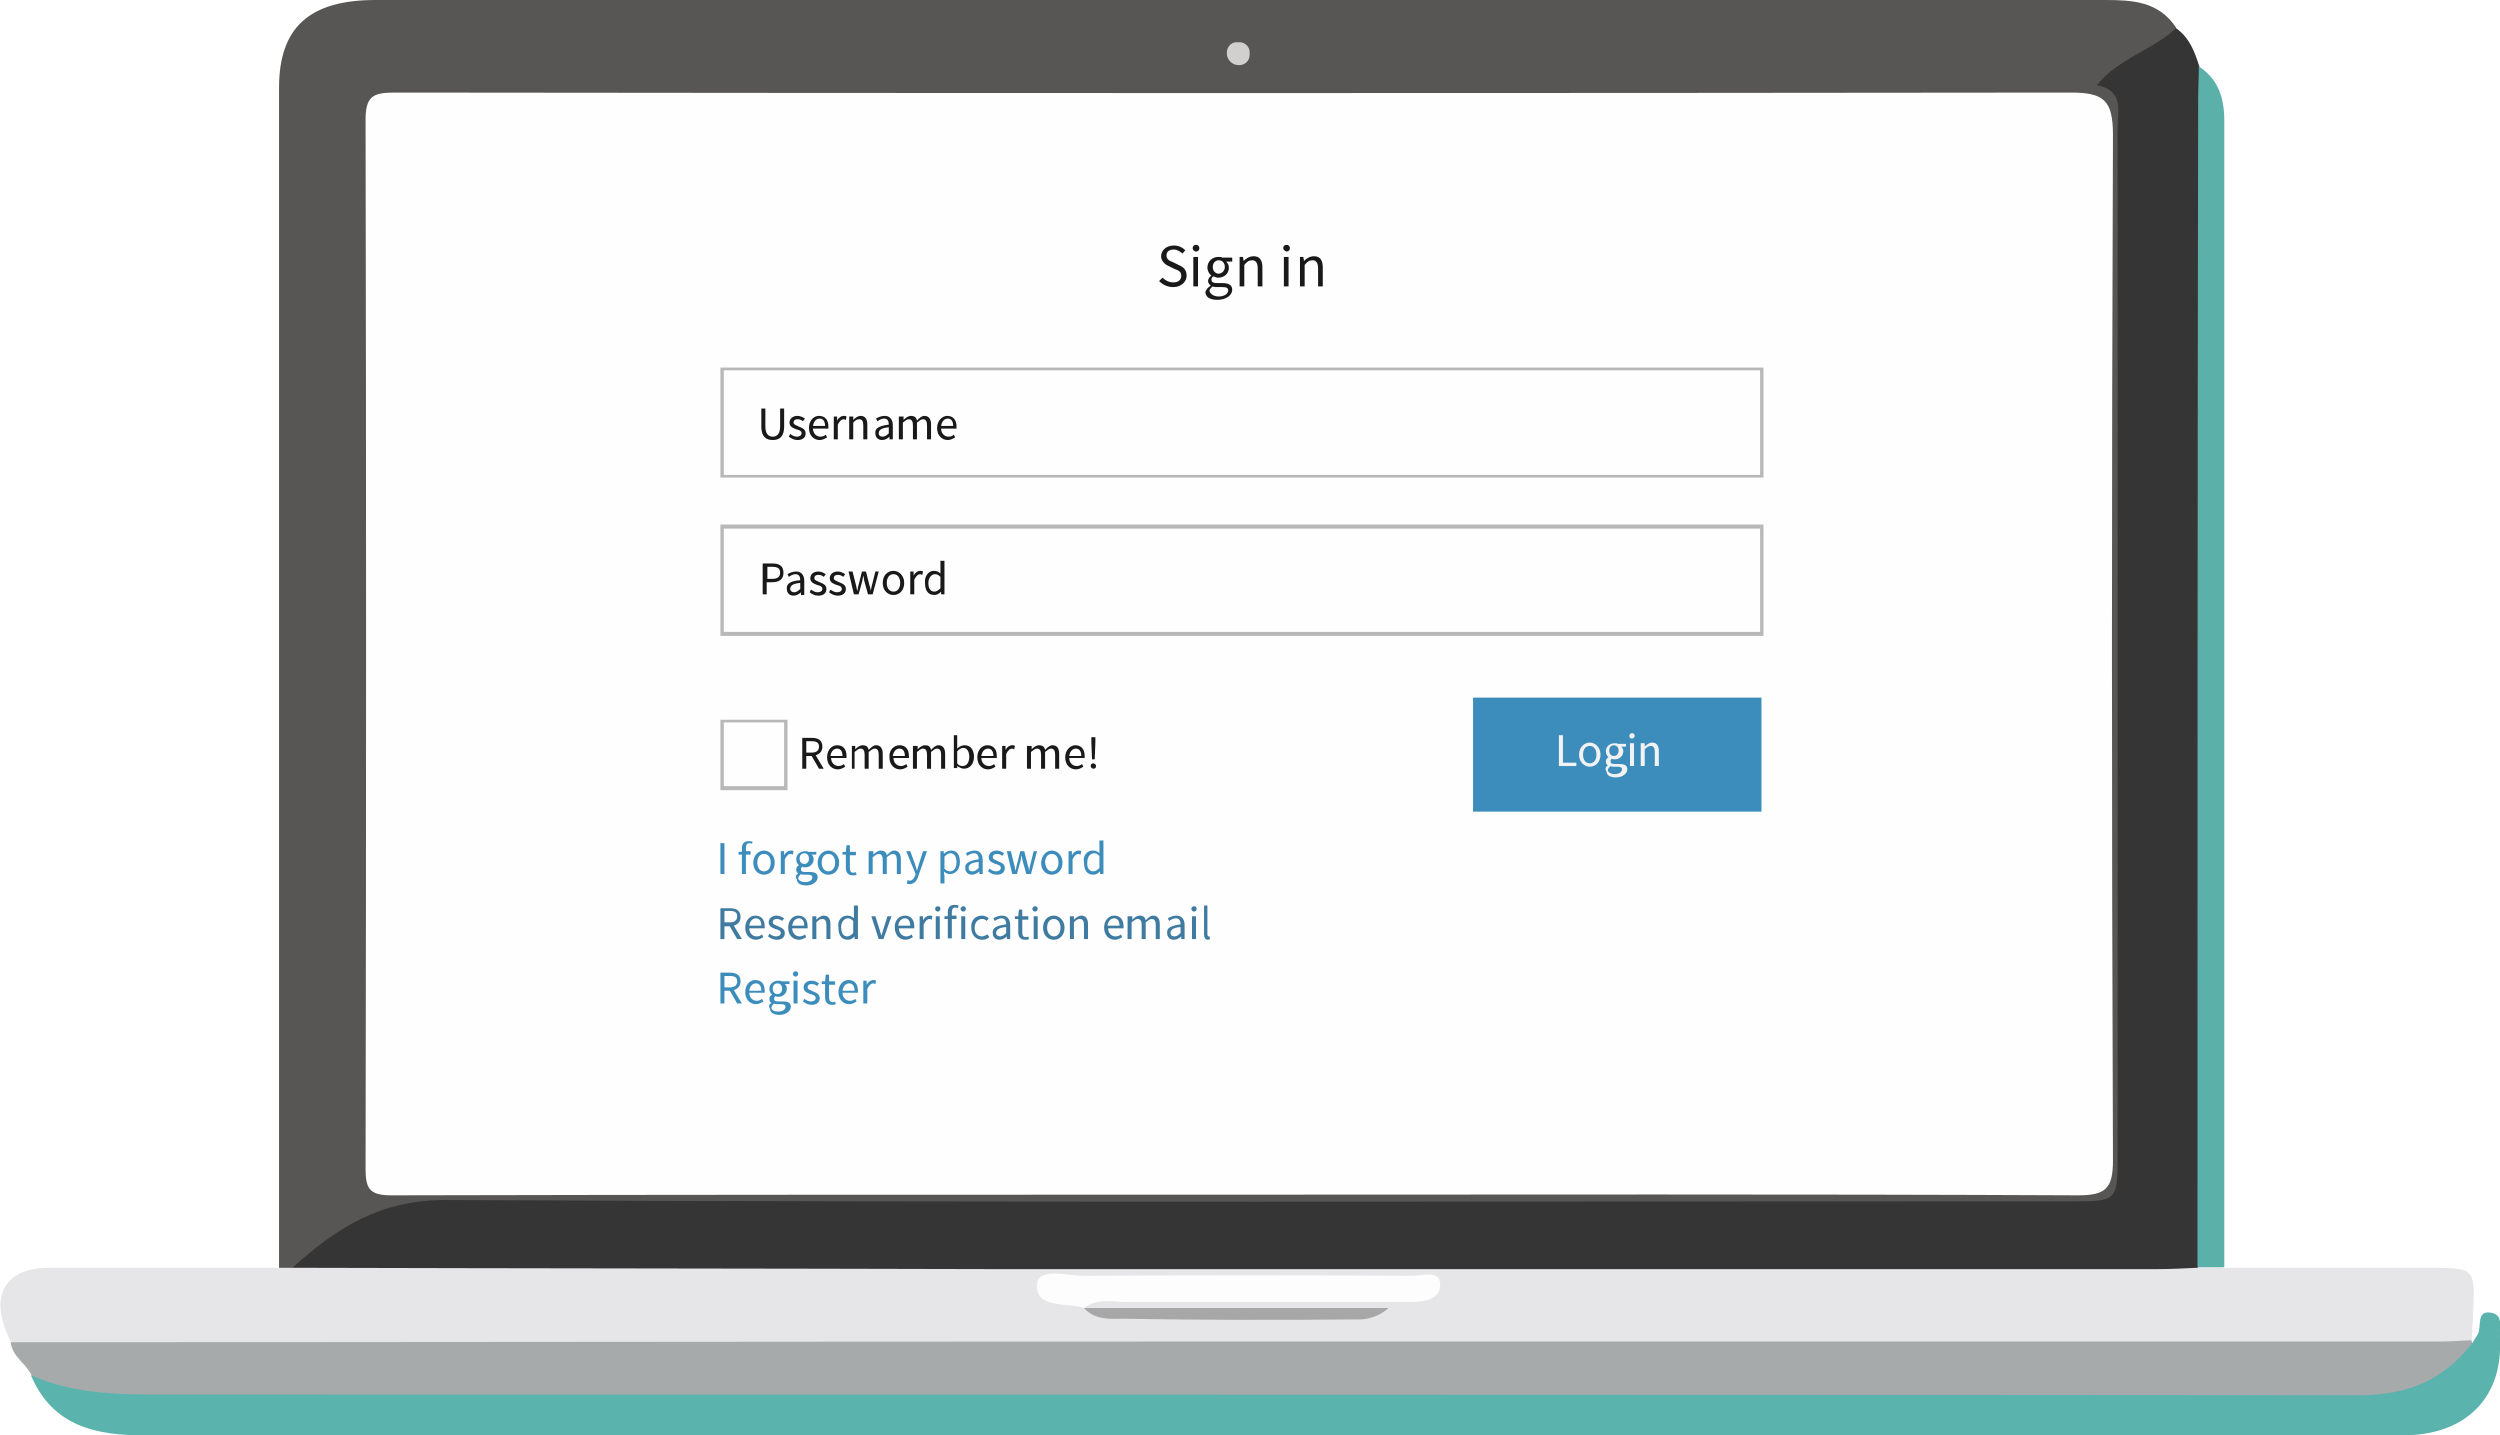
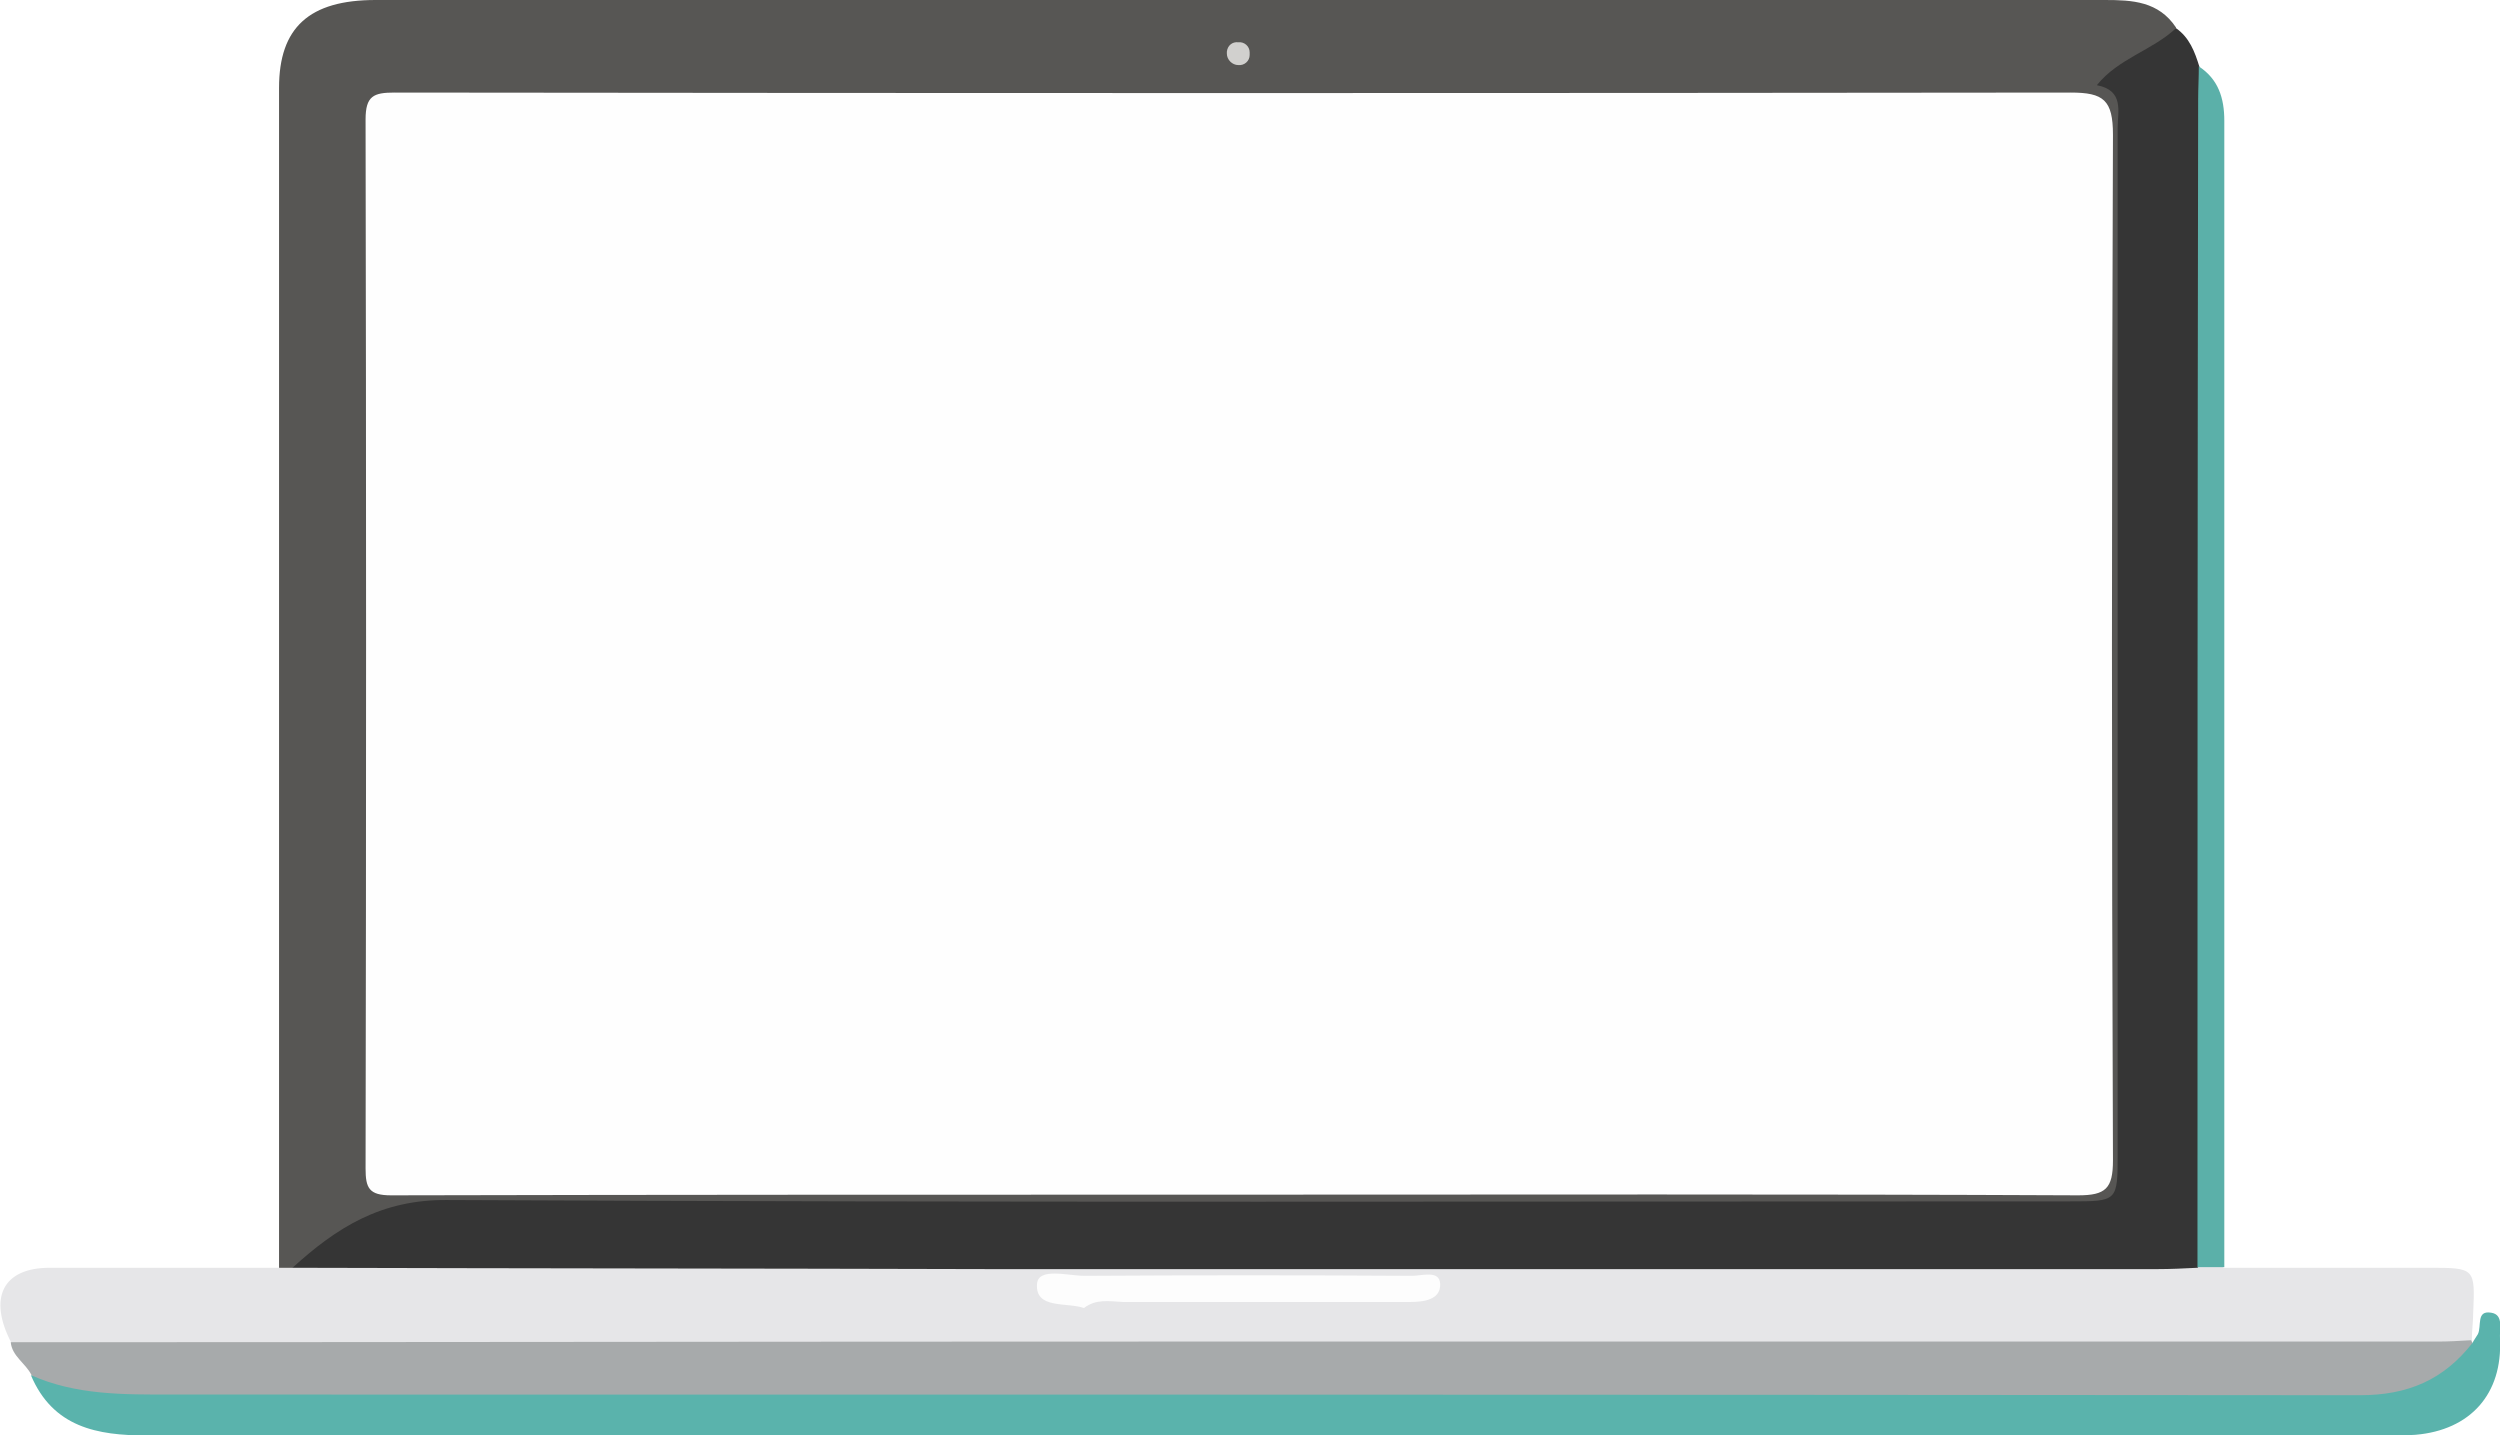
<svg xmlns="http://www.w3.org/2000/svg" version="1.1" id="Layer_1" x="0px" y="0px" viewBox="0 0 372.7 213.9" style="enable-background:new 0 0 372.7 213.9;" xml:space="preserve">
  <style type="text/css">
	.st0{fill:#575654;}
	.st1{fill:#353535;}
	.st2{fill:#E6E6E8;}
	.st3{fill:#A7AAAB;}
	.st4{fill:#5AB3AC;}
	.st5{fill:#5BB0A9;}
	.st6{fill:#FEFEFE;}
	.st7{fill:#D1D0CE;}
	.st8{fill:#FDFDFD;}
- 	.st9{fill:#A7A7A7;}
- 	.st10{enable-background:new    ;}
- 	.st11{fill:#3F7BA0;}
- 	.st12{fill:#3C8DBC;}
- 	.st13{opacity:0.9;enable-background:new    ;}
- 	.st14{opacity:0.53;enable-background:new    ;}
- 	.st15{fill:#78797A;}
- 	.st16{fill:#F2F2F2;}
</style>
  <g id="Layer_1_1_">
    <path class="st0" d="M41.6,189c0-58.6,0-117.3,0-175.9C41.6,4.1,46.1,0,56,0h257.8c4.1,0,8,0.2,10.6,4.1c-0.1,2.4-1.6,4.5-3.8,5.4   c-2.5,1.2-3,3.1-3,5.7c0.5,51.8,0.2,103.7,0.2,155.5c0,1.3-0.1,2.7-0.1,4c-0.2,4-2.2,6.1-6.2,6.3c-3,0.2-6,0.1-9,0.1   c-75.2,0-150.3,0.2-225.5-0.2c-12-0.1-23.1,0.7-32.8,8.5C43.3,189.9,42.3,189.7,41.6,189z" />
    <path class="st1" d="M43.6,189c6.6-6,13.2-10.2,23.1-10.1c80.6,0.4,161.2,0.2,241.9,0.2c7.1,0,7.1,0,7.1-7.1c0-51,0-101.9,0-152.9   c0-2.5,1-5.6-3.1-6.4c3.2-4,8.3-5.2,11.8-8.5c2,1.4,2.8,3.5,3.5,5.8c1.3,2.9,1.9,6,1.8,9.1c-0.1,54.4-0.1,108.8,0,163.2   c0,2.5,0.3,5-1.4,7.2c-1.8,1.9-4.3,1.7-6.5,1.7c-33.7,0.1-67.3,0.6-101-0.1c-21.6-0.5-43.3-0.9-64.9-0.3   c-35.1,0.9-70.3,0.2-105.4,0.4C48,191.2,45.3,191.6,43.6,189z" />
    <path class="st2" d="M43.6,189c34.8,0.1,69.6,0.1,104.3,0.2c57.9,0,115.8,0,173.7,0c2,0,4-0.1,6-0.2c1.1-1.1,2.8-1.1,3.9,0l0,0H362   c7,0,7,0,6.7,6.8c0,1.3-0.2,2.6-0.2,4c-1.4,2.1-3.7,2-5.8,2.3c-1.8,0.2-3.7,0.2-5.5,0.2c-115,0-230,0-345,0   c-3.6,0-7.4,0.6-10.5-2.1c-3.5-6.7-1.3-11.2,5.7-11.2h34.2H43.6z" />
    <path class="st3" d="M1.6,200.1c56.6,0,113.3-0.1,169.9-0.1c64,0,127.9,0,191.9,0c1.7,0,3.3-0.1,5-0.2l0.2,0.4   c-0.3,4.7-4.7,9-10.1,9.8c-1.7,0.2-3.3,0.3-5,0.2c-111.4,0.1-222.9,0.1-334.3,0c-5.5,0-10.7-0.7-14.5-5.2   C3.8,203.2,1.8,202.2,1.6,200.1z" />
    <path class="st4" d="M4.6,205c6.7,3,13.8,2.9,21,2.9c108.7,0,217.5,0,326.2,0.1c7.2,0,12.5-2.3,16.8-7.8c0.2-0.4,0.5-0.8,0.8-1.3   c0.6-1.2-0.3-3.6,2-3.2c1.9,0.3,1.2,2.5,1.3,3.9c0.4,8.2-4.4,13.6-12.6,14.3c-1.5,0.1-3,0.1-4.5,0.1c-111.2,0-222.5,0-333.7,0   C14.5,214,7.9,212.8,4.6,205z" />
    <path class="st5" d="M331.6,188.9h-4c0-58,0-116,0.1-174c0-1.7,0.1-3.3,0.1-5c2.9,1.9,3.8,4.7,3.8,8.1   C331.6,75,331.6,132,331.6,188.9z" />
    <path class="st6" d="M184.3,178.1c-42,0-84,0-126,0.1c-3.3,0-3.8-1.1-3.8-4c0.1-52.1,0.1-104.3,0-156.4c0-3.5,1.2-4,4.3-4   c83.3,0.1,166.6,0.1,249.9,0c4.9,0,6.3,1.1,6.3,6.3c-0.2,51-0.2,102,0,152.9c0,4.2-1.1,5.2-5.2,5.2   C267.9,178,226.1,178.1,184.3,178.1z" />
    <path class="st7" d="M184.6,9.7c-0.9,0-1.7-0.8-1.7-1.7c0-0.1,0-0.2,0-0.3c0.1-0.9,0.8-1.5,1.7-1.4c0.9-0.1,1.7,0.6,1.7,1.5   c0,0.1,0,0.3,0,0.4C186.3,9.1,185.5,9.8,184.6,9.7z" />
    <path class="st8" d="M161.6,195c-2.6-0.9-7.3,0.2-7-3.6c0.2-2.5,4.6-1.2,7.1-1.2c16.3-0.1,32.6-0.1,48.8,0c1.5,0,4.1-0.9,4.2,1.2   c0.1,2.4-2.5,2.7-4.5,2.7c-14.3,0-28.6,0-42.8,0C165.4,194,163.4,193.6,161.6,195L161.6,195z" />
  </g>
-   <g>
-     <path class="st9" d="M161.6,195H207c-1.3,1.2-3.1,1.8-4.9,1.7c-11.5,0.1-23,0.1-34.4-0.1C165.7,196.6,163.3,196.9,161.6,195   L161.6,195z" />
-   </g>
-   <g class="st10">
-     <path class="st11" d="M109.9,140l-1.1-1.9H108v1.9h-0.6v-4.6h1.4c0.9,0,1.6,0.3,1.6,1.3c0,0.7-0.4,1.1-1,1.3l1.2,2H109.9z    M108,137.5h0.8c0.7,0,1.1-0.3,1.1-0.9c0-0.6-0.4-0.8-1.1-0.8H108V137.5z" />
-   </g>
-   <g class="st10">
-     <path class="st11" d="M112.6,136.5c0.9,0,1.4,0.6,1.4,1.6c0,0.1,0,0.2,0,0.3h-2.3c0,0.7,0.5,1.2,1.1,1.2c0.3,0,0.6-0.1,0.8-0.3   l0.2,0.4c-0.3,0.2-0.7,0.4-1.1,0.4c-0.9,0-1.6-0.7-1.6-1.8C111.1,137.2,111.8,136.5,112.6,136.5z M113.5,138c0-0.7-0.3-1.1-0.8-1.1   c-0.5,0-0.9,0.4-1,1.1H113.5z" />
-     <path class="st11" d="M114.7,139.2c0.3,0.2,0.6,0.4,1,0.4c0.4,0,0.7-0.2,0.7-0.5c0-0.4-0.4-0.5-0.8-0.6c-0.5-0.2-1-0.4-1-1   c0-0.5,0.4-1,1.2-1c0.4,0,0.8,0.2,1.1,0.4l-0.3,0.4c-0.2-0.2-0.5-0.3-0.8-0.3c-0.4,0-0.6,0.2-0.6,0.5c0,0.3,0.4,0.4,0.8,0.6   c0.5,0.2,1,0.4,1,1c0,0.6-0.4,1-1.2,1c-0.5,0-0.9-0.2-1.3-0.5L114.7,139.2z" />
-     <path class="st11" d="M119,136.5c0.9,0,1.4,0.6,1.4,1.6c0,0.1,0,0.2,0,0.3h-2.3c0,0.7,0.5,1.2,1.1,1.2c0.3,0,0.6-0.1,0.8-0.3   l0.2,0.4c-0.3,0.2-0.7,0.4-1.1,0.4c-0.9,0-1.6-0.7-1.6-1.8C117.5,137.2,118.2,136.5,119,136.5z M119.9,138c0-0.7-0.3-1.1-0.8-1.1   c-0.5,0-0.9,0.4-1,1.1H119.9z" />
-     <path class="st11" d="M121.2,136.6h0.5l0,0.5h0c0.3-0.3,0.7-0.6,1.1-0.6c0.7,0,1,0.5,1,1.3v2.2h-0.6v-2.1c0-0.6-0.2-0.9-0.6-0.9   c-0.4,0-0.6,0.2-0.9,0.5v2.5h-0.6V136.6z" />
-     <path class="st11" d="M126.3,136.5c0.4,0,0.7,0.1,1,0.4l0-0.6V135h0.6v5h-0.5l0-0.4h0c-0.3,0.3-0.6,0.5-1,0.5   c-0.9,0-1.4-0.6-1.4-1.8C124.8,137.2,125.5,136.5,126.3,136.5z M126.3,139.6c0.3,0,0.6-0.2,0.9-0.5v-1.8c-0.3-0.3-0.5-0.4-0.8-0.4   c-0.5,0-1,0.5-1,1.3C125.4,139.1,125.7,139.6,126.3,139.6z" />
-   </g>
-   <g class="st10">
-     <path class="st11" d="M129.9,136.6h0.6l0.6,1.9c0.1,0.3,0.2,0.7,0.3,1h0c0.1-0.3,0.2-0.7,0.3-1l0.6-1.9h0.6l-1.2,3.4h-0.7   L129.9,136.6z" />
-   </g>
-   <g class="st10">
-     <path class="st11" d="M134.9,136.5c0.9,0,1.4,0.6,1.4,1.6c0,0.1,0,0.2,0,0.3h-2.3c0,0.7,0.5,1.2,1.1,1.2c0.3,0,0.6-0.1,0.8-0.3   l0.2,0.4c-0.3,0.2-0.7,0.4-1.1,0.4c-0.9,0-1.6-0.7-1.6-1.8C133.3,137.2,134.1,136.5,134.9,136.5z M135.7,138c0-0.7-0.3-1.1-0.8-1.1   c-0.5,0-0.9,0.4-1,1.1H135.7z" />
-     <path class="st11" d="M137.1,136.6h0.5l0,0.6h0c0.2-0.4,0.6-0.7,1-0.7c0.1,0,0.3,0,0.4,0.1l-0.1,0.5c-0.1,0-0.2-0.1-0.3-0.1   c-0.3,0-0.6,0.2-0.9,0.8v2.2h-0.6V136.6z" />
-     <path class="st11" d="M139.4,135.5c0-0.2,0.2-0.4,0.4-0.4s0.4,0.1,0.4,0.4c0,0.2-0.2,0.4-0.4,0.4S139.4,135.7,139.4,135.5z    M139.5,136.6h0.6v3.4h-0.6V136.6z" />
-     <path class="st11" d="M142.8,135.4c-0.1-0.1-0.3-0.1-0.4-0.1c-0.3,0-0.5,0.2-0.5,0.7v0.5h0.7v0.5h-0.7v2.9h-0.6V137h-0.5v-0.4   l0.5,0V136c0-0.7,0.3-1.1,1-1.1c0.2,0,0.4,0,0.6,0.1L142.8,135.4z" />
-     <path class="st11" d="M143.2,135.5c0-0.2,0.2-0.4,0.4-0.4s0.4,0.1,0.4,0.4c0,0.2-0.2,0.4-0.4,0.4S143.2,135.7,143.2,135.5z    M143.3,136.6h0.6v3.4h-0.6V136.6z" />
-   </g>
-   <g class="st10">
-     <path class="st11" d="M146.4,136.5c0.4,0,0.8,0.2,1,0.4l-0.3,0.4c-0.2-0.2-0.4-0.3-0.7-0.3c-0.6,0-1.1,0.5-1.1,1.3   c0,0.8,0.4,1.3,1.1,1.3c0.3,0,0.6-0.2,0.8-0.3l0.3,0.4c-0.3,0.3-0.7,0.4-1.1,0.4c-0.9,0-1.6-0.7-1.6-1.8   C144.7,137.1,145.5,136.5,146.4,136.5z" />
-   </g>
-   <g class="st10">
-     <path class="st11" d="M150,137.8c0-0.4-0.1-0.9-0.7-0.9c-0.4,0-0.7,0.2-1,0.4l-0.2-0.4c0.3-0.2,0.8-0.4,1.3-0.4   c0.8,0,1.2,0.6,1.2,1.4v2.1h-0.5l0-0.4h0c-0.3,0.3-0.7,0.5-1.1,0.5c-0.6,0-1-0.4-1-1C147.9,138.3,148.6,138,150,137.8z    M149.1,139.6c0.3,0,0.6-0.2,0.9-0.5v-0.9c-1.1,0.1-1.5,0.4-1.5,0.9C148.5,139.4,148.8,139.6,149.1,139.6z" />
-     <path class="st11" d="M151.8,137h-0.5v-0.4l0.5,0l0.1-1h0.5v1h0.9v0.5h-0.9v1.9c0,0.4,0.1,0.7,0.5,0.7c0.1,0,0.3,0,0.4-0.1l0.1,0.4   c-0.2,0.1-0.4,0.1-0.6,0.1c-0.7,0-1-0.5-1-1.1V137z" />
-     <path class="st11" d="M153.9,135.5c0-0.2,0.2-0.4,0.4-0.4s0.4,0.1,0.4,0.4c0,0.2-0.2,0.4-0.4,0.4S153.9,135.7,153.9,135.5z    M154.1,136.6h0.6v3.4h-0.6V136.6z" />
-     <path class="st11" d="M157.1,136.5c0.8,0,1.6,0.7,1.6,1.8c0,1.1-0.7,1.8-1.6,1.8s-1.6-0.7-1.6-1.8   C155.5,137.1,156.3,136.5,157.1,136.5z M157.1,139.6c0.6,0,1-0.5,1-1.3c0-0.8-0.4-1.3-1-1.3c-0.6,0-1,0.5-1,1.3   C156.1,139,156.5,139.6,157.1,139.6z" />
-     <path class="st11" d="M159.6,136.6h0.5l0,0.5h0c0.3-0.3,0.7-0.6,1.1-0.6c0.7,0,1,0.5,1,1.3v2.2h-0.6v-2.1c0-0.6-0.2-0.9-0.6-0.9   c-0.4,0-0.6,0.2-0.9,0.5v2.5h-0.6V136.6z" />
-     <path class="st11" d="M166.1,136.5c0.9,0,1.4,0.6,1.4,1.6c0,0.1,0,0.2,0,0.3h-2.3c0,0.7,0.5,1.2,1.1,1.2c0.3,0,0.6-0.1,0.8-0.3   l0.2,0.4c-0.3,0.2-0.7,0.4-1.1,0.4c-0.9,0-1.6-0.7-1.6-1.8C164.6,137.2,165.3,136.5,166.1,136.5z M166.9,138c0-0.7-0.3-1.1-0.8-1.1   c-0.5,0-0.9,0.4-1,1.1H166.9z" />
-     <path class="st11" d="M168.3,136.6h0.5l0,0.5h0c0.3-0.3,0.7-0.6,1.1-0.6c0.5,0,0.8,0.2,0.9,0.7c0.4-0.4,0.7-0.7,1.1-0.7   c0.7,0,1,0.5,1,1.3v2.2h-0.6v-2.1c0-0.6-0.2-0.9-0.6-0.9c-0.3,0-0.5,0.2-0.9,0.5v2.5h-0.6v-2.1c0-0.6-0.2-0.9-0.6-0.9   c-0.3,0-0.5,0.2-0.9,0.5v2.5h-0.6V136.6z" />
-     <path class="st11" d="M176,137.8c0-0.4-0.1-0.9-0.7-0.9c-0.4,0-0.7,0.2-1,0.4l-0.2-0.4c0.3-0.2,0.8-0.4,1.3-0.4   c0.8,0,1.2,0.6,1.2,1.4v2.1h-0.5l0-0.4h0c-0.3,0.3-0.7,0.5-1.1,0.5c-0.6,0-1-0.4-1-1C173.9,138.3,174.6,138,176,137.8z    M175.1,139.6c0.3,0,0.6-0.2,0.9-0.5v-0.9c-1.1,0.1-1.5,0.4-1.5,0.9C174.5,139.4,174.7,139.6,175.1,139.6z" />
-     <path class="st11" d="M177.6,135.5c0-0.2,0.2-0.4,0.4-0.4s0.4,0.1,0.4,0.4c0,0.2-0.2,0.4-0.4,0.4S177.6,135.7,177.6,135.5z    M177.7,136.6h0.6v3.4h-0.6V136.6z" />
-     <path class="st11" d="M179.4,135h0.6v4.3c0,0.2,0.1,0.3,0.2,0.3c0,0,0.1,0,0.1,0l0.1,0.4c-0.1,0-0.2,0.1-0.3,0.1   c-0.4,0-0.6-0.3-0.6-0.8V135z" />
-   </g>
-   <g class="st10">
-     <path class="st12" d="M109.9,149.6l-1.1-1.9H108v1.9h-0.6V145h1.4c0.9,0,1.6,0.3,1.6,1.3c0,0.7-0.4,1.1-1,1.3l1.2,2H109.9z    M108,147.2h0.8c0.7,0,1.1-0.3,1.1-0.9c0-0.6-0.4-0.8-1.1-0.8H108V147.2z" />
-     <path class="st12" d="M112.6,146.1c0.9,0,1.4,0.6,1.4,1.6c0,0.1,0,0.2,0,0.3h-2.3c0,0.7,0.5,1.2,1.1,1.2c0.3,0,0.6-0.1,0.8-0.3   l0.2,0.4c-0.3,0.2-0.7,0.4-1.1,0.4c-0.9,0-1.6-0.7-1.6-1.8C111.1,146.8,111.8,146.1,112.6,146.1z M113.5,147.7   c0-0.7-0.3-1.1-0.8-1.1c-0.5,0-0.9,0.4-1,1.1H113.5z" />
-   </g>
-   <g class="st10">
-     <path class="st12" d="M115,149.5L115,149.5c-0.2-0.1-0.3-0.3-0.3-0.6c0-0.3,0.2-0.5,0.4-0.6v0c-0.2-0.2-0.4-0.5-0.4-0.9   c0-0.7,0.6-1.2,1.3-1.2c0.2,0,0.4,0,0.5,0.1h1.2v0.4h-0.7c0.2,0.2,0.3,0.4,0.3,0.7c0,0.7-0.6,1.2-1.2,1.2c-0.2,0-0.4,0-0.5-0.1   c-0.1,0.1-0.2,0.2-0.2,0.4c0,0.2,0.1,0.4,0.6,0.4h0.7c0.8,0,1.2,0.2,1.2,0.8c0,0.6-0.7,1.2-1.7,1.2c-0.8,0-1.4-0.3-1.4-0.9   C114.5,150,114.7,149.7,115,149.5z M116,150.8c0.7,0,1.1-0.3,1.1-0.7c0-0.3-0.2-0.4-0.7-0.4h-0.6c-0.1,0-0.3,0-0.4-0.1   c-0.2,0.2-0.4,0.4-0.4,0.6C115,150.6,115.4,150.8,116,150.8z M116.6,147.4c0-0.5-0.3-0.8-0.7-0.8c-0.4,0-0.7,0.3-0.7,0.8   s0.3,0.8,0.7,0.8C116.3,148.2,116.6,147.9,116.6,147.4z" />
-     <path class="st12" d="M118.2,145.2c0-0.2,0.2-0.4,0.4-0.4s0.4,0.1,0.4,0.4c0,0.2-0.2,0.4-0.4,0.4S118.2,145.4,118.2,145.2z    M118.3,146.2h0.6v3.4h-0.6V146.2z" />
-     <path class="st12" d="M119.9,148.9c0.3,0.2,0.6,0.4,1,0.4c0.4,0,0.7-0.2,0.7-0.5c0-0.4-0.4-0.5-0.8-0.6c-0.5-0.2-1-0.4-1-1   c0-0.5,0.4-1,1.2-1c0.4,0,0.8,0.2,1.1,0.4l-0.3,0.4c-0.2-0.2-0.5-0.3-0.8-0.3c-0.4,0-0.6,0.2-0.6,0.5c0,0.3,0.4,0.4,0.8,0.6   c0.5,0.2,1,0.4,1,1c0,0.6-0.4,1-1.2,1c-0.5,0-0.9-0.2-1.3-0.5L119.9,148.9z" />
-   </g>
-   <g class="st10">
-     <path class="st12" d="M123,146.7h-0.5v-0.4l0.5,0l0.1-1h0.5v1h0.9v0.5h-0.9v1.9c0,0.4,0.1,0.7,0.5,0.7c0.1,0,0.3,0,0.4-0.1l0.1,0.4   c-0.2,0.1-0.4,0.1-0.6,0.1c-0.7,0-1-0.5-1-1.1V146.7z" />
-   </g>
-   <g class="st10">
-     <path class="st12" d="M126.5,146.1c0.9,0,1.4,0.6,1.4,1.6c0,0.1,0,0.2,0,0.3h-2.3c0,0.7,0.5,1.2,1.1,1.2c0.3,0,0.6-0.1,0.8-0.3   l0.2,0.4c-0.3,0.2-0.7,0.4-1.1,0.4c-0.9,0-1.6-0.7-1.6-1.8C125,146.8,125.7,146.1,126.5,146.1z M127.4,147.7c0-0.7-0.3-1.1-0.8-1.1   c-0.5,0-0.9,0.4-1,1.1H127.4z" />
-     <path class="st12" d="M128.7,146.2h0.5l0,0.6h0c0.2-0.4,0.6-0.7,1-0.7c0.1,0,0.3,0,0.4,0.1l-0.1,0.5c-0.1,0-0.2-0.1-0.3-0.1   c-0.3,0-0.6,0.2-0.9,0.8v2.2h-0.6V146.2z" />
-   </g>
-   <g class="st13">
-     <path d="M173.3,41.4c0.4,0.4,1,0.7,1.6,0.7c0.8,0,1.2-0.4,1.2-1c0-0.6-0.4-0.8-1-1l-0.8-0.4c-0.5-0.2-1.2-0.7-1.2-1.5   c0-0.9,0.8-1.6,1.9-1.6c0.7,0,1.3,0.3,1.7,0.7l-0.4,0.5c-0.4-0.3-0.8-0.6-1.3-0.6c-0.7,0-1.1,0.3-1.1,0.9c0,0.6,0.5,0.8,1,1   l0.8,0.4c0.7,0.3,1.2,0.7,1.2,1.6c0,0.9-0.8,1.7-2,1.7c-0.8,0-1.5-0.3-2.1-0.9L173.3,41.4z" />
-     <path d="M177.8,37c0-0.3,0.2-0.5,0.5-0.5s0.5,0.2,0.5,0.5c0,0.3-0.2,0.5-0.5,0.5S177.8,37.2,177.8,37z M177.9,38.3h0.7v4.4h-0.7   V38.3z" />
-     <path d="M180.5,42.6L180.5,42.6c-0.2-0.2-0.4-0.4-0.4-0.7c0-0.4,0.3-0.7,0.5-0.8v0c-0.3-0.2-0.6-0.7-0.6-1.2c0-1,0.8-1.6,1.6-1.6   c0.2,0,0.5,0,0.6,0.1h1.5v0.6h-0.9c0.2,0.2,0.4,0.5,0.4,0.9c0,0.9-0.7,1.5-1.6,1.5c-0.2,0-0.5-0.1-0.7-0.2   c-0.2,0.1-0.3,0.3-0.3,0.5c0,0.3,0.2,0.5,0.8,0.5h0.8c1,0,1.5,0.3,1.5,1c0,0.8-0.9,1.5-2.2,1.5c-1.1,0-1.8-0.4-1.8-1.2   C179.8,43.2,180.1,42.8,180.5,42.6z M181.7,44.2c0.8,0,1.4-0.4,1.4-0.9c0-0.4-0.3-0.5-0.9-0.5h-0.8c-0.2,0-0.4,0-0.6-0.1   c-0.3,0.2-0.5,0.5-0.5,0.7C180.5,43.9,181,44.2,181.7,44.2z M182.6,39.8c0-0.6-0.4-1-0.9-1s-0.9,0.4-0.9,1c0,0.6,0.4,1,0.9,1   C182.1,40.8,182.6,40.4,182.6,39.8z" />
-     <path d="M184.7,38.3h0.6l0.1,0.6h0c0.4-0.4,0.9-0.7,1.5-0.7c0.9,0,1.3,0.6,1.3,1.7v2.8h-0.7V40c0-0.8-0.3-1.2-0.8-1.2   c-0.5,0-0.8,0.2-1.2,0.7v3.2h-0.7V38.3z" />
-     <path d="M191.3,37c0-0.3,0.2-0.5,0.5-0.5c0.3,0,0.5,0.2,0.5,0.5c0,0.3-0.2,0.5-0.5,0.5C191.5,37.4,191.3,37.2,191.3,37z    M191.4,38.3h0.7v4.4h-0.7V38.3z" />
-     <path d="M193.7,38.3h0.6l0.1,0.6h0c0.4-0.4,0.9-0.7,1.5-0.7c0.9,0,1.3,0.6,1.3,1.7v2.8h-0.7V40c0-0.8-0.3-1.2-0.8-1.2   c-0.5,0-0.8,0.2-1.2,0.7v3.2h-0.7V38.3z" />
-   </g>
-   <g class="st13">
-     <path d="M113.5,60.9h0.6v2.7c0,1.1,0.5,1.5,1.1,1.5c0.6,0,1.1-0.4,1.1-1.5v-2.7h0.6v2.7c0,1.5-0.7,2-1.7,2s-1.7-0.5-1.7-2V60.9z" />
-   </g>
-   <g class="st13">
-     <path d="M117.8,64.7c0.3,0.2,0.6,0.4,1,0.4c0.4,0,0.7-0.2,0.7-0.5c0-0.4-0.4-0.5-0.8-0.6c-0.5-0.2-1-0.4-1-1c0-0.5,0.4-1,1.2-1   c0.4,0,0.8,0.2,1.1,0.4l-0.3,0.4c-0.2-0.2-0.5-0.3-0.8-0.3c-0.4,0-0.6,0.2-0.6,0.5c0,0.3,0.4,0.4,0.8,0.6c0.5,0.2,1,0.4,1,1   c0,0.6-0.4,1-1.2,1c-0.5,0-0.9-0.2-1.3-0.5L117.8,64.7z" />
-     <path d="M122.1,62c0.9,0,1.4,0.6,1.4,1.6c0,0.1,0,0.2,0,0.3h-2.3c0,0.7,0.5,1.2,1.1,1.2c0.3,0,0.6-0.1,0.8-0.3l0.2,0.4   c-0.3,0.2-0.7,0.4-1.1,0.4c-0.9,0-1.6-0.7-1.6-1.8C120.6,62.7,121.3,62,122.1,62z M123,63.5c0-0.7-0.3-1.1-0.8-1.1   c-0.5,0-0.9,0.4-1,1.1H123z" />
-     <path d="M124.3,62.1h0.5l0,0.6h0c0.2-0.4,0.6-0.7,1-0.7c0.1,0,0.3,0,0.4,0.1l-0.1,0.5c-0.1,0-0.2-0.1-0.3-0.1   c-0.3,0-0.6,0.2-0.9,0.8v2.2h-0.6V62.1z" />
-     <path d="M126.7,62.1h0.5l0,0.5h0c0.3-0.3,0.7-0.6,1.1-0.6c0.7,0,1,0.5,1,1.3v2.2h-0.6v-2.1c0-0.6-0.2-0.9-0.6-0.9   c-0.4,0-0.6,0.2-0.9,0.5v2.5h-0.6V62.1z" />
-     <path d="M132.5,63.3c0-0.4-0.1-0.9-0.7-0.9c-0.4,0-0.7,0.2-1,0.4l-0.2-0.4c0.3-0.2,0.8-0.4,1.3-0.4c0.8,0,1.2,0.6,1.2,1.4v2.1h-0.5   l0-0.4h0c-0.3,0.3-0.7,0.5-1.1,0.5c-0.6,0-1-0.4-1-1C130.4,63.8,131.1,63.5,132.5,63.3z M131.6,65.1c0.3,0,0.6-0.2,0.9-0.5v-0.9   c-1.1,0.1-1.5,0.4-1.5,0.9C131,64.9,131.2,65.1,131.6,65.1z" />
-     <path d="M134.2,62.1h0.5l0,0.5h0c0.3-0.3,0.7-0.6,1.1-0.6c0.5,0,0.8,0.2,0.9,0.7c0.4-0.4,0.7-0.7,1.1-0.7c0.7,0,1,0.5,1,1.3v2.2   h-0.6v-2.1c0-0.6-0.2-0.9-0.6-0.9c-0.3,0-0.5,0.2-0.9,0.5v2.5h-0.6v-2.1c0-0.6-0.2-0.9-0.6-0.9c-0.3,0-0.5,0.2-0.9,0.5v2.5h-0.6   V62.1z" />
-     <path d="M141.2,62c0.9,0,1.4,0.6,1.4,1.6c0,0.1,0,0.2,0,0.3h-2.3c0,0.7,0.5,1.2,1.1,1.2c0.3,0,0.6-0.1,0.8-0.3l0.2,0.4   c-0.3,0.2-0.7,0.4-1.1,0.4c-0.9,0-1.6-0.7-1.6-1.8C139.7,62.7,140.5,62,141.2,62z M142.1,63.5c0-0.7-0.3-1.1-0.8-1.1   c-0.5,0-0.9,0.4-1,1.1H142.1z" />
-   </g>
-   <g class="st13">
-     <path d="M113.7,84h1.4c1,0,1.7,0.3,1.7,1.4c0,1-0.7,1.4-1.7,1.4h-0.8v1.8h-0.6V84z M115.1,86.3c0.8,0,1.2-0.3,1.2-0.9   c0-0.7-0.4-0.9-1.2-0.9h-0.7v1.8H115.1z" />
-   </g>
-   <g class="st13">
-     <path d="M119.3,86.5c0-0.4-0.1-0.9-0.7-0.9c-0.4,0-0.7,0.2-1,0.4l-0.2-0.4c0.3-0.2,0.8-0.4,1.3-0.4c0.8,0,1.2,0.6,1.2,1.4v2.1h-0.5   l0-0.4h0c-0.3,0.3-0.7,0.5-1.1,0.5c-0.6,0-1-0.4-1-1C117.2,87,117.9,86.6,119.3,86.5z M118.4,88.3c0.3,0,0.6-0.2,0.9-0.5v-0.9   c-1.1,0.1-1.5,0.4-1.5,0.9C117.8,88.1,118.1,88.3,118.4,88.3z" />
-     <path d="M120.9,87.9c0.3,0.2,0.6,0.4,1,0.4c0.4,0,0.7-0.2,0.7-0.5c0-0.4-0.4-0.5-0.8-0.6c-0.5-0.2-1-0.4-1-1c0-0.5,0.4-1,1.2-1   c0.4,0,0.8,0.2,1.1,0.4l-0.3,0.4c-0.2-0.2-0.5-0.3-0.8-0.3c-0.4,0-0.6,0.2-0.6,0.5c0,0.3,0.4,0.4,0.8,0.6c0.5,0.2,1,0.4,1,1   c0,0.6-0.4,1-1.2,1c-0.5,0-0.9-0.2-1.3-0.5L120.9,87.9z" />
-     <path d="M123.8,87.9c0.3,0.2,0.6,0.4,1,0.4c0.4,0,0.7-0.2,0.7-0.5c0-0.4-0.4-0.5-0.8-0.6c-0.5-0.2-1-0.4-1-1c0-0.5,0.4-1,1.2-1   c0.4,0,0.8,0.2,1.1,0.4l-0.3,0.4c-0.2-0.2-0.5-0.3-0.8-0.3c-0.4,0-0.6,0.2-0.6,0.5c0,0.3,0.4,0.4,0.8,0.6c0.5,0.2,1,0.4,1,1   c0,0.6-0.4,1-1.2,1c-0.5,0-0.9-0.2-1.3-0.5L123.8,87.9z" />
-   </g>
-   <g class="st13">
-     <path d="M126.5,85.2h0.6l0.5,2c0.1,0.3,0.1,0.6,0.2,0.9h0c0.1-0.3,0.1-0.6,0.2-0.9l0.5-2h0.6l0.5,2c0.1,0.3,0.2,0.6,0.2,0.9h0   c0.1-0.3,0.1-0.6,0.2-0.9l0.5-2h0.5l-0.9,3.4h-0.7l-0.5-1.8c-0.1-0.3-0.1-0.6-0.2-1h0c-0.1,0.3-0.1,0.7-0.2,1l-0.5,1.8h-0.7   L126.5,85.2z" />
-   </g>
-   <g class="st13">
-     <path d="M133.2,85.1c0.8,0,1.6,0.7,1.6,1.8c0,1.1-0.7,1.8-1.6,1.8s-1.6-0.7-1.6-1.8C131.6,85.8,132.3,85.1,133.2,85.1z M133.2,88.2   c0.6,0,1-0.5,1-1.3c0-0.8-0.4-1.3-1-1.3c-0.6,0-1,0.5-1,1.3C132.2,87.7,132.6,88.2,133.2,88.2z" />
-   </g>
-   <g class="st13">
-     <path d="M135.7,85.2h0.5l0,0.6h0c0.2-0.4,0.6-0.7,1-0.7c0.1,0,0.3,0,0.4,0.1l-0.1,0.5c-0.1,0-0.2-0.1-0.3-0.1   c-0.3,0-0.6,0.2-0.9,0.8v2.2h-0.6V85.2z" />
-   </g>
-   <g class="st13">
-     <path d="M139.2,85.1c0.4,0,0.7,0.1,1,0.4l0-0.6v-1.3h0.6v5h-0.5l0-0.4h0c-0.3,0.3-0.6,0.5-1,0.5c-0.9,0-1.4-0.6-1.4-1.8   C137.8,85.8,138.5,85.1,139.2,85.1z M139.3,88.2c0.3,0,0.6-0.2,0.9-0.5V86c-0.3-0.3-0.5-0.4-0.8-0.4c-0.5,0-1,0.5-1,1.3   C138.4,87.7,138.7,88.2,139.3,88.2z" />
-   </g>
-   <g class="st13">
-     <path d="M122.1,114.6l-1.1-1.9h-0.8v1.9h-0.6V110h1.4c0.9,0,1.6,0.3,1.6,1.3c0,0.7-0.4,1.1-1,1.3l1.2,2H122.1z M120.2,112.2h0.8   c0.7,0,1.1-0.3,1.1-0.9c0-0.6-0.4-0.8-1.1-0.8h-0.8V112.2z" />
-   </g>
-   <g class="st13">
-     <path d="M124.8,111.1c0.9,0,1.4,0.6,1.4,1.6c0,0.1,0,0.2,0,0.3h-2.3c0,0.7,0.5,1.2,1.1,1.2c0.3,0,0.6-0.1,0.8-0.3l0.2,0.4   c-0.3,0.2-0.7,0.4-1.1,0.4c-0.9,0-1.6-0.7-1.6-1.8C123.3,111.8,124,111.1,124.8,111.1z M125.6,112.7c0-0.7-0.3-1.1-0.8-1.1   c-0.5,0-0.9,0.4-1,1.1H125.6z" />
-     <path d="M127,111.2h0.5l0,0.5h0c0.3-0.3,0.7-0.6,1.1-0.6c0.5,0,0.8,0.2,0.9,0.7c0.4-0.4,0.7-0.7,1.1-0.7c0.7,0,1,0.5,1,1.3v2.2   h-0.6v-2.1c0-0.6-0.2-0.9-0.6-0.9c-0.3,0-0.5,0.2-0.9,0.5v2.5h-0.6v-2.1c0-0.6-0.2-0.9-0.6-0.9c-0.3,0-0.5,0.2-0.9,0.5v2.5H127   V111.2z" />
-     <path d="M134.1,111.1c0.9,0,1.4,0.6,1.4,1.6c0,0.1,0,0.2,0,0.3h-2.3c0,0.7,0.5,1.2,1.1,1.2c0.3,0,0.6-0.1,0.8-0.3l0.2,0.4   c-0.3,0.2-0.7,0.4-1.1,0.4c-0.9,0-1.6-0.7-1.6-1.8C132.5,111.8,133.3,111.1,134.1,111.1z M134.9,112.7c0-0.7-0.3-1.1-0.8-1.1   c-0.5,0-0.9,0.4-1,1.1H134.9z" />
-     <path d="M136.3,111.2h0.5l0,0.5h0c0.3-0.3,0.7-0.6,1.1-0.6c0.5,0,0.8,0.2,0.9,0.7c0.4-0.4,0.7-0.7,1.1-0.7c0.7,0,1,0.5,1,1.3v2.2   h-0.6v-2.1c0-0.6-0.2-0.9-0.6-0.9c-0.3,0-0.5,0.2-0.9,0.5v2.5h-0.6v-2.1c0-0.6-0.2-0.9-0.6-0.9c-0.3,0-0.5,0.2-0.9,0.5v2.5h-0.6   V111.2z" />
-     <path d="M142.1,109.6h0.6v1.4l0,0.6c0.3-0.3,0.7-0.5,1.1-0.5c0.9,0,1.4,0.7,1.4,1.7c0,1.2-0.7,1.8-1.5,1.8c-0.3,0-0.7-0.2-1-0.4h0   l0,0.3h-0.5V109.6z M143.5,114.2c0.6,0,1-0.5,1-1.4c0-0.7-0.3-1.3-0.9-1.3c-0.3,0-0.6,0.2-0.9,0.5v1.8   C142.9,114.1,143.2,114.2,143.5,114.2z" />
-     <path d="M147.2,111.1c0.9,0,1.4,0.6,1.4,1.6c0,0.1,0,0.2,0,0.3h-2.3c0,0.7,0.5,1.2,1.1,1.2c0.3,0,0.6-0.1,0.8-0.3l0.2,0.4   c-0.3,0.2-0.7,0.4-1.1,0.4c-0.9,0-1.6-0.7-1.6-1.8C145.7,111.8,146.4,111.1,147.2,111.1z M148.1,112.7c0-0.7-0.3-1.1-0.8-1.1   c-0.5,0-0.9,0.4-1,1.1H148.1z" />
-     <path d="M149.4,111.2h0.5l0,0.6h0c0.2-0.4,0.6-0.7,1-0.7c0.1,0,0.3,0,0.4,0.1l-0.1,0.5c-0.1,0-0.2-0.1-0.3-0.1   c-0.3,0-0.6,0.2-0.9,0.8v2.2h-0.6V111.2z" />
-     <path d="M153.3,111.2h0.5l0,0.5h0c0.3-0.3,0.7-0.6,1.1-0.6c0.5,0,0.8,0.2,0.9,0.7c0.4-0.4,0.7-0.7,1.1-0.7c0.7,0,1,0.5,1,1.3v2.2   h-0.6v-2.1c0-0.6-0.2-0.9-0.6-0.9c-0.3,0-0.5,0.2-0.9,0.5v2.5h-0.6v-2.1c0-0.6-0.2-0.9-0.6-0.9c-0.3,0-0.5,0.2-0.9,0.5v2.5h-0.6   V111.2z" />
-     <path d="M160.3,111.1c0.9,0,1.4,0.6,1.4,1.6c0,0.1,0,0.2,0,0.3h-2.3c0,0.7,0.5,1.2,1.1,1.2c0.3,0,0.6-0.1,0.8-0.3l0.2,0.4   c-0.3,0.2-0.7,0.4-1.1,0.4c-0.9,0-1.6-0.7-1.6-1.8C158.8,111.8,159.6,111.1,160.3,111.1z M161.2,112.7c0-0.7-0.3-1.1-0.8-1.1   c-0.5,0-0.9,0.4-1,1.1H161.2z" />
-     <path d="M163,113.8c0.2,0,0.4,0.2,0.4,0.4c0,0.3-0.2,0.4-0.4,0.4c-0.2,0-0.4-0.2-0.4-0.4C162.6,114,162.7,113.8,163,113.8z    M162.7,110.6l0-0.7h0.6l0,0.7l-0.1,2.6h-0.4L162.7,110.6z" />
-   </g>
-   <g class="st10">
-     <path class="st12" d="M107.4,125.7h0.6v4.6h-0.6V125.7z" />
-   </g>
-   <g class="st10">
-     <path class="st12" d="M112.1,125.8c-0.1-0.1-0.3-0.1-0.4-0.1c-0.3,0-0.5,0.2-0.5,0.7v0.5h0.7v0.5h-0.7v2.9h-0.6v-2.9h-0.5v-0.4   l0.5,0v-0.5c0-0.7,0.3-1.1,1-1.1c0.2,0,0.4,0,0.6,0.1L112.1,125.8z" />
-   </g>
-   <g class="st10">
-     <path class="st12" d="M113.9,126.8c0.8,0,1.6,0.7,1.6,1.8c0,1.1-0.7,1.8-1.6,1.8s-1.6-0.7-1.6-1.8   C112.3,127.5,113.1,126.8,113.9,126.8z M113.9,129.9c0.6,0,1-0.5,1-1.3c0-0.8-0.4-1.3-1-1.3c-0.6,0-1,0.5-1,1.3   C112.9,129.4,113.3,129.9,113.9,129.9z" />
-   </g>
-   <g class="st10">
-     <path class="st12" d="M116.4,126.9h0.5l0,0.6h0c0.2-0.4,0.6-0.7,1-0.7c0.1,0,0.3,0,0.4,0.1l-0.1,0.5c-0.1,0-0.2-0.1-0.3-0.1   c-0.3,0-0.6,0.2-0.9,0.8v2.2h-0.6V126.9z" />
-   </g>
-   <g class="st10">
-     <path class="st12" d="M119,130.2L119,130.2c-0.2-0.1-0.3-0.3-0.3-0.6c0-0.3,0.2-0.5,0.4-0.6v0c-0.2-0.2-0.4-0.5-0.4-0.9   c0-0.7,0.6-1.2,1.3-1.2c0.2,0,0.4,0,0.5,0.1h1.2v0.4h-0.7c0.2,0.2,0.3,0.4,0.3,0.7c0,0.7-0.6,1.2-1.2,1.2c-0.2,0-0.4,0-0.5-0.1   c-0.1,0.1-0.2,0.2-0.2,0.4c0,0.2,0.1,0.4,0.6,0.4h0.7c0.8,0,1.2,0.2,1.2,0.8c0,0.6-0.7,1.2-1.7,1.2c-0.8,0-1.4-0.3-1.4-0.9   C118.5,130.7,118.7,130.4,119,130.2z M120,131.5c0.7,0,1.1-0.3,1.1-0.7c0-0.3-0.2-0.4-0.7-0.4h-0.6c-0.1,0-0.3,0-0.4-0.1   c-0.2,0.2-0.4,0.4-0.4,0.6C119,131.2,119.4,131.5,120,131.5z M120.6,128c0-0.5-0.3-0.8-0.7-0.8c-0.4,0-0.7,0.3-0.7,0.8   s0.3,0.8,0.7,0.8C120.3,128.8,120.6,128.5,120.6,128z" />
-   </g>
-   <g class="st10">
-     <path class="st12" d="M123.5,126.8c0.8,0,1.6,0.7,1.6,1.8c0,1.1-0.7,1.8-1.6,1.8s-1.6-0.7-1.6-1.8   C121.9,127.5,122.7,126.8,123.5,126.8z M123.5,129.9c0.6,0,1-0.5,1-1.3c0-0.8-0.4-1.3-1-1.3c-0.6,0-1,0.5-1,1.3   C122.5,129.4,122.9,129.9,123.5,129.9z" />
-     <path class="st12" d="M126.1,127.4h-0.5v-0.4l0.5,0l0.1-1h0.5v1h0.9v0.5h-0.9v1.9c0,0.4,0.1,0.7,0.5,0.7c0.1,0,0.3,0,0.4-0.1   l0.1,0.4c-0.2,0.1-0.4,0.1-0.6,0.1c-0.7,0-1-0.5-1-1.1V127.4z" />
-     <path class="st12" d="M129.7,126.9h0.5l0,0.5h0c0.3-0.3,0.7-0.6,1.1-0.6c0.5,0,0.8,0.2,0.9,0.7c0.4-0.4,0.7-0.7,1.1-0.7   c0.7,0,1,0.5,1,1.3v2.2h-0.6v-2.1c0-0.6-0.2-0.9-0.6-0.9c-0.3,0-0.5,0.2-0.9,0.5v2.5h-0.6v-2.1c0-0.6-0.2-0.9-0.6-0.9   c-0.3,0-0.5,0.2-0.9,0.5v2.5h-0.6V126.9z" />
-     <path class="st12" d="M135.6,131.3c0.4,0,0.6-0.3,0.8-0.7l0.1-0.3l-1.4-3.4h0.6l0.7,1.9c0.1,0.3,0.2,0.6,0.3,1h0   c0.1-0.3,0.2-0.7,0.3-1l0.6-1.9h0.6l-1.3,3.7c-0.2,0.7-0.6,1.2-1.3,1.2c-0.2,0-0.3,0-0.4-0.1l0.1-0.5   C135.4,131.2,135.5,131.3,135.6,131.3z" />
-   </g>
-   <g class="st10">
-     <path class="st12" d="M140.8,130.6v1.1h-0.6v-4.8h0.5l0,0.4h0c0.3-0.3,0.7-0.5,1.1-0.5c0.9,0,1.3,0.7,1.3,1.7   c0,1.2-0.7,1.8-1.5,1.8c-0.3,0-0.6-0.1-0.9-0.4L140.8,130.6z M141.6,129.9c0.6,0,1-0.5,1-1.4c0-0.7-0.3-1.3-0.9-1.3   c-0.3,0-0.6,0.2-0.9,0.5v1.8C141.1,129.8,141.4,129.9,141.6,129.9z" />
-   </g>
-   <g class="st10">
-     <path class="st12" d="M145.9,128.1c0-0.4-0.1-0.9-0.7-0.9c-0.4,0-0.7,0.2-1,0.4l-0.2-0.4c0.3-0.2,0.8-0.4,1.3-0.4   c0.8,0,1.2,0.6,1.2,1.4v2.1H146l0-0.4h0c-0.3,0.3-0.7,0.5-1.1,0.5c-0.6,0-1-0.4-1-1C143.8,128.7,144.5,128.3,145.9,128.1z    M145,129.9c0.3,0,0.6-0.2,0.9-0.5v-0.9c-1.1,0.1-1.5,0.4-1.5,0.9C144.4,129.8,144.7,129.9,145,129.9z" />
-     <path class="st12" d="M147.5,129.5c0.3,0.2,0.6,0.4,1,0.4c0.4,0,0.7-0.2,0.7-0.5c0-0.4-0.4-0.5-0.8-0.6c-0.5-0.2-1-0.4-1-1   c0-0.5,0.4-1,1.2-1c0.4,0,0.8,0.2,1.1,0.4l-0.3,0.4c-0.2-0.2-0.5-0.3-0.8-0.3c-0.4,0-0.6,0.2-0.6,0.5c0,0.3,0.4,0.4,0.8,0.6   c0.5,0.2,1,0.4,1,1c0,0.6-0.4,1-1.2,1c-0.5,0-0.9-0.2-1.3-0.5L147.5,129.5z" />
-   </g>
-   <g class="st10">
-     <path class="st12" d="M150.1,126.9h0.6l0.5,2c0.1,0.3,0.1,0.6,0.2,0.9h0c0.1-0.3,0.1-0.6,0.2-0.9l0.5-2h0.6l0.5,2   c0.1,0.3,0.2,0.6,0.2,0.9h0c0.1-0.3,0.1-0.6,0.2-0.9l0.5-2h0.5l-0.9,3.4h-0.7l-0.5-1.8c-0.1-0.3-0.1-0.6-0.2-1h0   c-0.1,0.3-0.1,0.7-0.2,1l-0.5,1.8h-0.7L150.1,126.9z" />
-   </g>
-   <g class="st10">
-     <path class="st12" d="M156.8,126.8c0.8,0,1.6,0.7,1.6,1.8c0,1.1-0.7,1.8-1.6,1.8s-1.6-0.7-1.6-1.8   C155.3,127.5,156,126.8,156.8,126.8z M156.8,129.9c0.6,0,1-0.5,1-1.3c0-0.8-0.4-1.3-1-1.3c-0.6,0-1,0.5-1,1.3   C155.9,129.4,156.3,129.9,156.8,129.9z" />
-   </g>
-   <g class="st10">
-     <path class="st12" d="M159.3,126.9h0.5l0,0.6h0c0.2-0.4,0.6-0.7,1-0.7c0.1,0,0.3,0,0.4,0.1l-0.1,0.5c-0.1,0-0.2-0.1-0.3-0.1   c-0.3,0-0.6,0.2-0.9,0.8v2.2h-0.6V126.9z" />
-   </g>
-   <g class="st10">
-     <path class="st12" d="M162.9,126.8c0.4,0,0.7,0.1,1,0.4l0-0.6v-1.3h0.6v5h-0.5l0-0.4h0c-0.3,0.3-0.6,0.5-1,0.5   c-0.9,0-1.4-0.6-1.4-1.8C161.4,127.5,162.1,126.8,162.9,126.8z M163,129.9c0.3,0,0.6-0.2,0.9-0.5v-1.8c-0.3-0.3-0.5-0.4-0.8-0.4   c-0.5,0-1,0.5-1,1.3C162,129.4,162.4,129.9,163,129.9z" />
-   </g>
-   <g class="st14">
-     <path class="st15" d="M262.8,71.2H107.4V54.8h155.5V71.2z M107.9,70.8h154.5V55.2H107.9V70.8z" />
-   </g>
-   <g class="st14">
-     <path class="st15" d="M262.8,94.8H107.4V78.2h155.5V94.8z M107.9,94.2h154.5V78.8H107.9V94.2z" />
-   </g>
-   <g class="st14">
-     <path class="st15" d="M117.4,117.8h-10v-10.5h10V117.8z M107.9,117.2h9v-9.5h-9V117.2z" />
-   </g>
-   <g>
-     <rect x="219.6" y="104" class="st12" width="43" height="17" />
-   </g>
-   <g class="st10">
-     <path class="st16" d="M232.4,109.6h0.6v4.1h2v0.5h-2.6V109.6z" />
-   </g>
-   <g class="st10">
-     <path class="st16" d="M237,110.7c0.8,0,1.6,0.7,1.6,1.8c0,1.1-0.7,1.8-1.6,1.8c-0.8,0-1.6-0.7-1.6-1.8   C235.4,111.4,236.2,110.7,237,110.7z M237,113.8c0.6,0,1-0.5,1-1.3c0-0.8-0.4-1.3-1-1.3c-0.6,0-1,0.5-1,1.3   C236,113.3,236.4,113.8,237,113.8z" />
-     <path class="st16" d="M239.7,114.1L239.7,114.1c-0.2-0.1-0.3-0.3-0.3-0.6c0-0.3,0.2-0.5,0.4-0.6v0c-0.2-0.2-0.4-0.5-0.4-0.9   c0-0.7,0.6-1.2,1.3-1.2c0.2,0,0.4,0,0.5,0.1h1.2v0.4h-0.7c0.2,0.2,0.3,0.4,0.3,0.7c0,0.7-0.6,1.2-1.2,1.2c-0.2,0-0.4,0-0.5-0.1   c-0.1,0.1-0.2,0.2-0.2,0.4c0,0.2,0.1,0.4,0.6,0.4h0.7c0.8,0,1.2,0.2,1.2,0.8c0,0.6-0.7,1.2-1.7,1.2c-0.8,0-1.4-0.3-1.4-0.9   C239.2,114.6,239.4,114.3,239.7,114.1z M240.7,115.4c0.7,0,1.1-0.3,1.1-0.7c0-0.3-0.2-0.4-0.7-0.4h-0.6c-0.1,0-0.3,0-0.4-0.1   c-0.2,0.2-0.4,0.4-0.4,0.6C239.7,115.1,240.1,115.4,240.7,115.4z M241.3,111.9c0-0.5-0.3-0.8-0.7-0.8c-0.4,0-0.7,0.3-0.7,0.8   s0.3,0.8,0.7,0.8C241,112.7,241.3,112.4,241.3,111.9z" />
-     <path class="st16" d="M242.9,109.7c0-0.2,0.2-0.4,0.4-0.4c0.2,0,0.4,0.1,0.4,0.4c0,0.2-0.2,0.4-0.4,0.4   C243.1,110.1,242.9,110,242.9,109.7z M243,110.8h0.6v3.4H243V110.8z" />
-     <path class="st16" d="M244.7,110.8h0.5l0,0.5h0c0.3-0.3,0.7-0.6,1.1-0.6c0.7,0,1,0.5,1,1.3v2.2h-0.6v-2.1c0-0.6-0.2-0.9-0.6-0.9   c-0.3,0-0.6,0.2-0.9,0.5v2.5h-0.6V110.8z" />
-   </g>
</svg>
